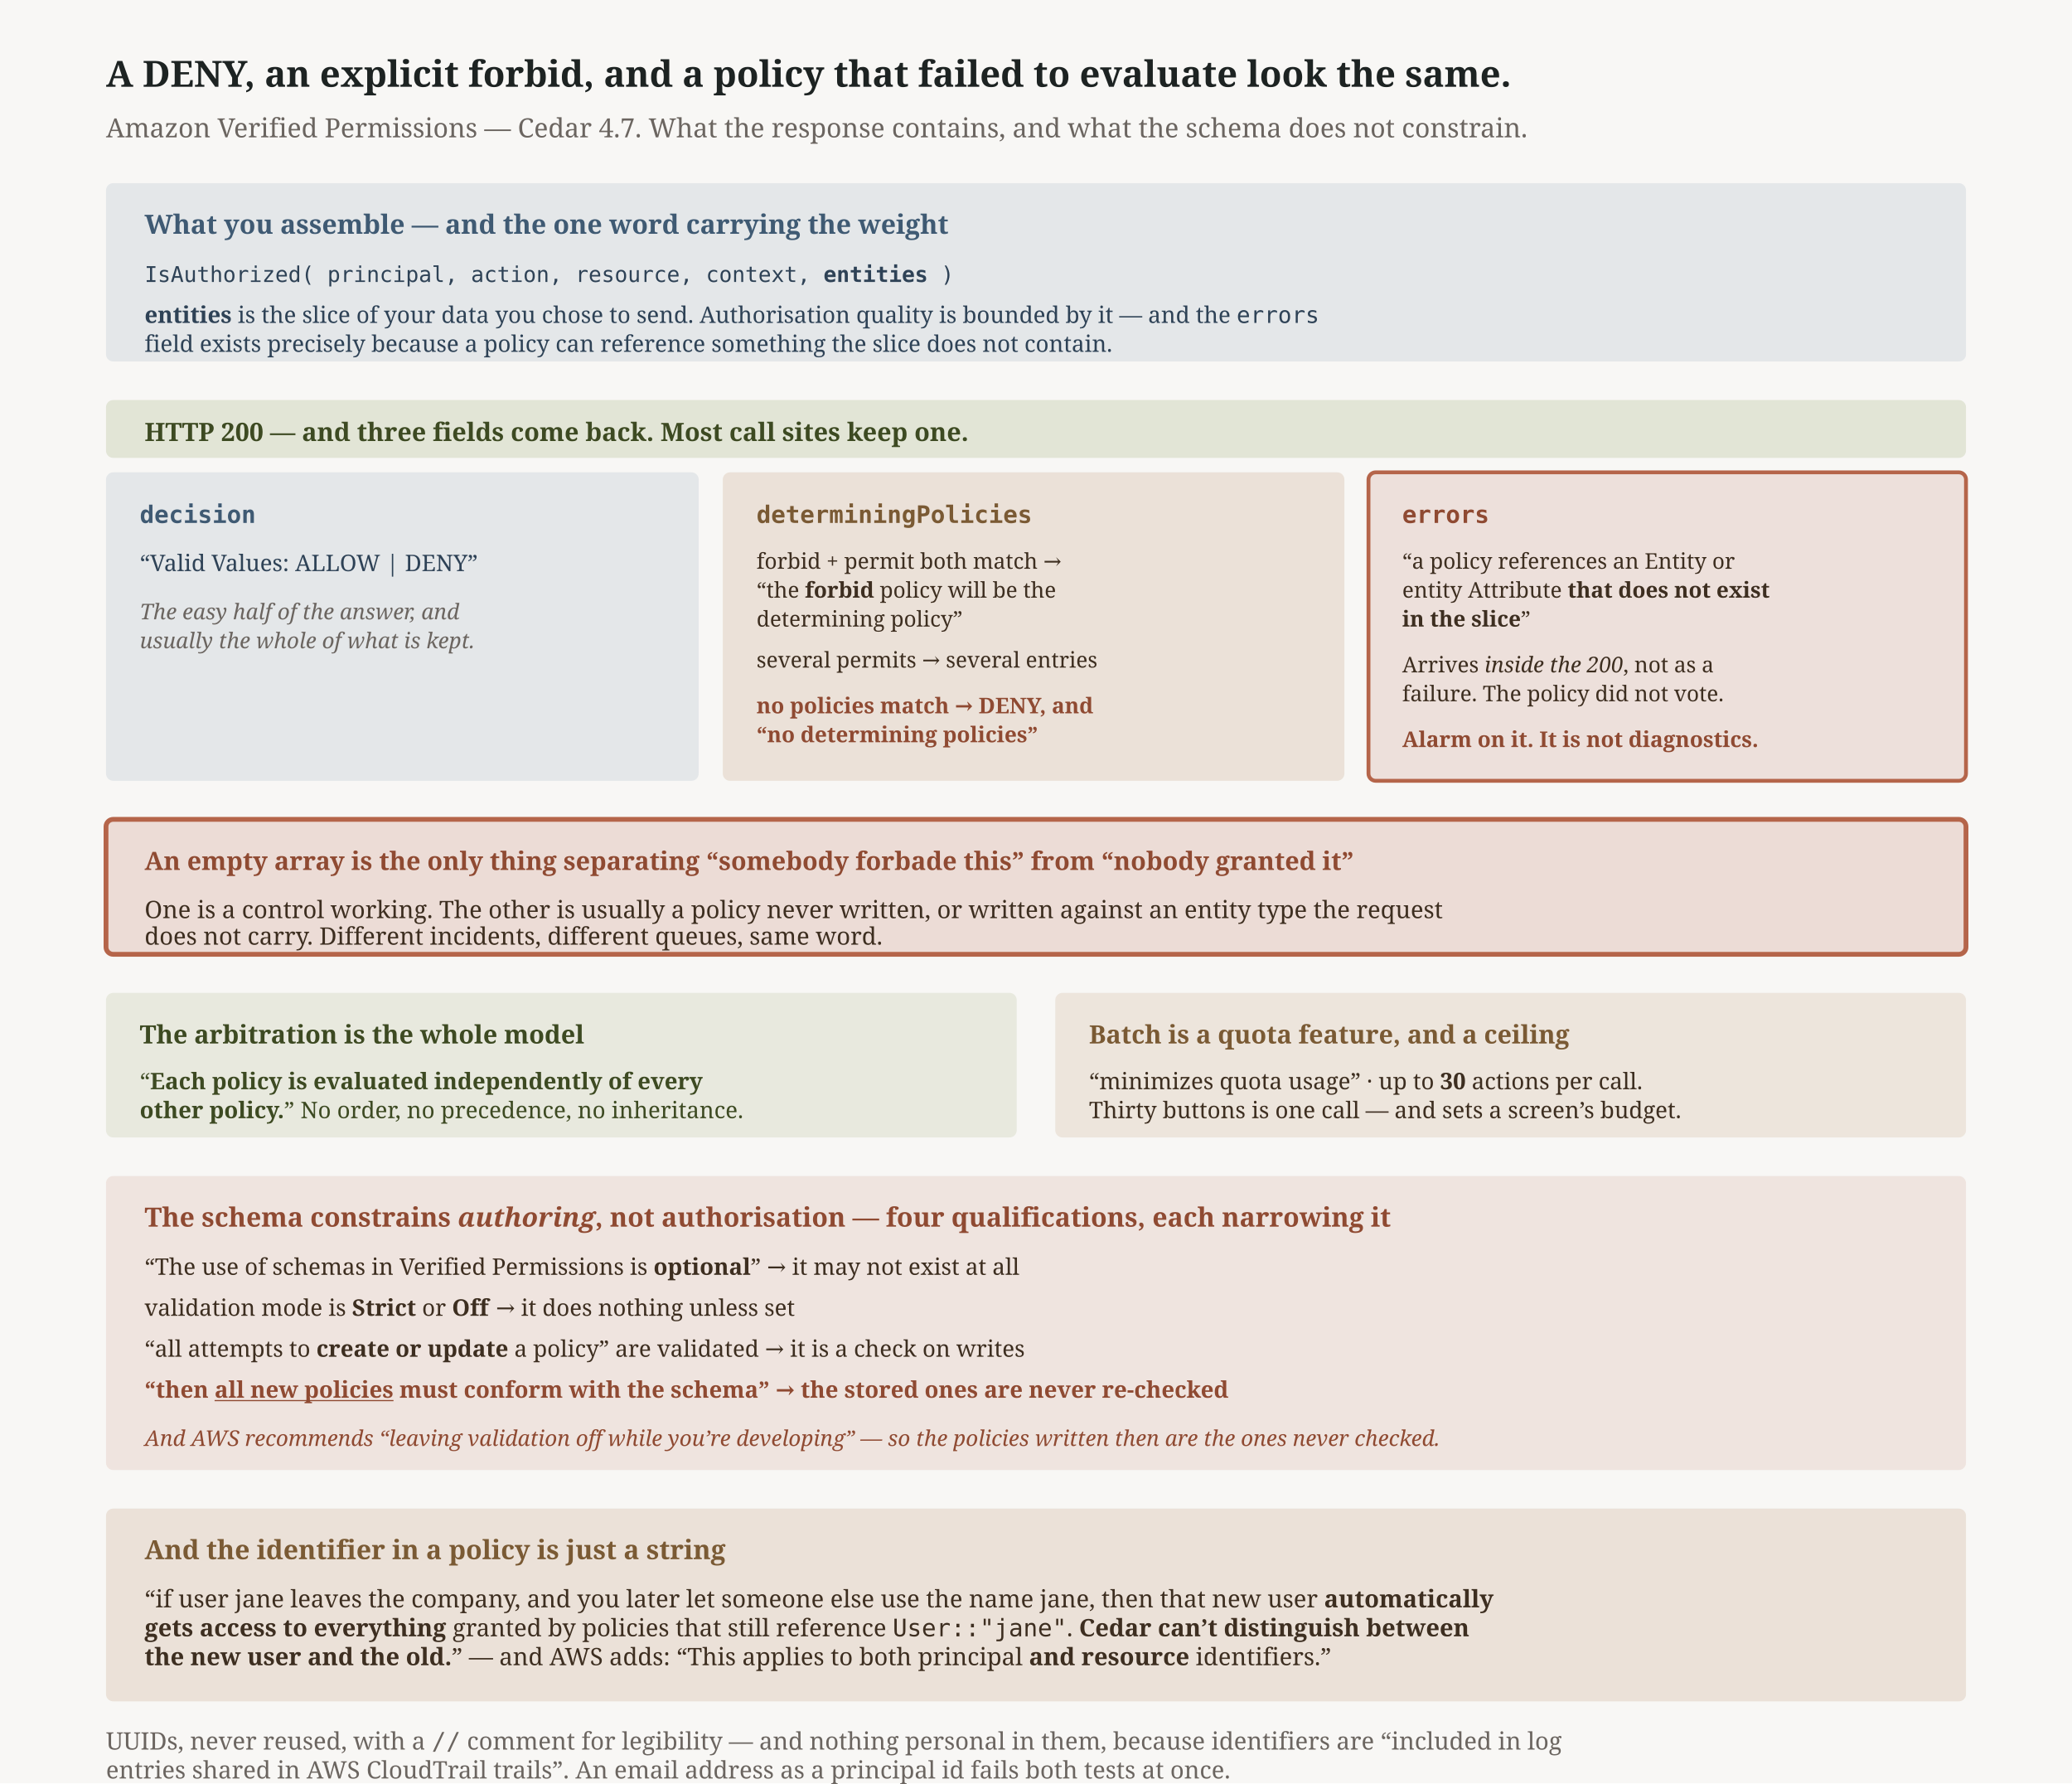
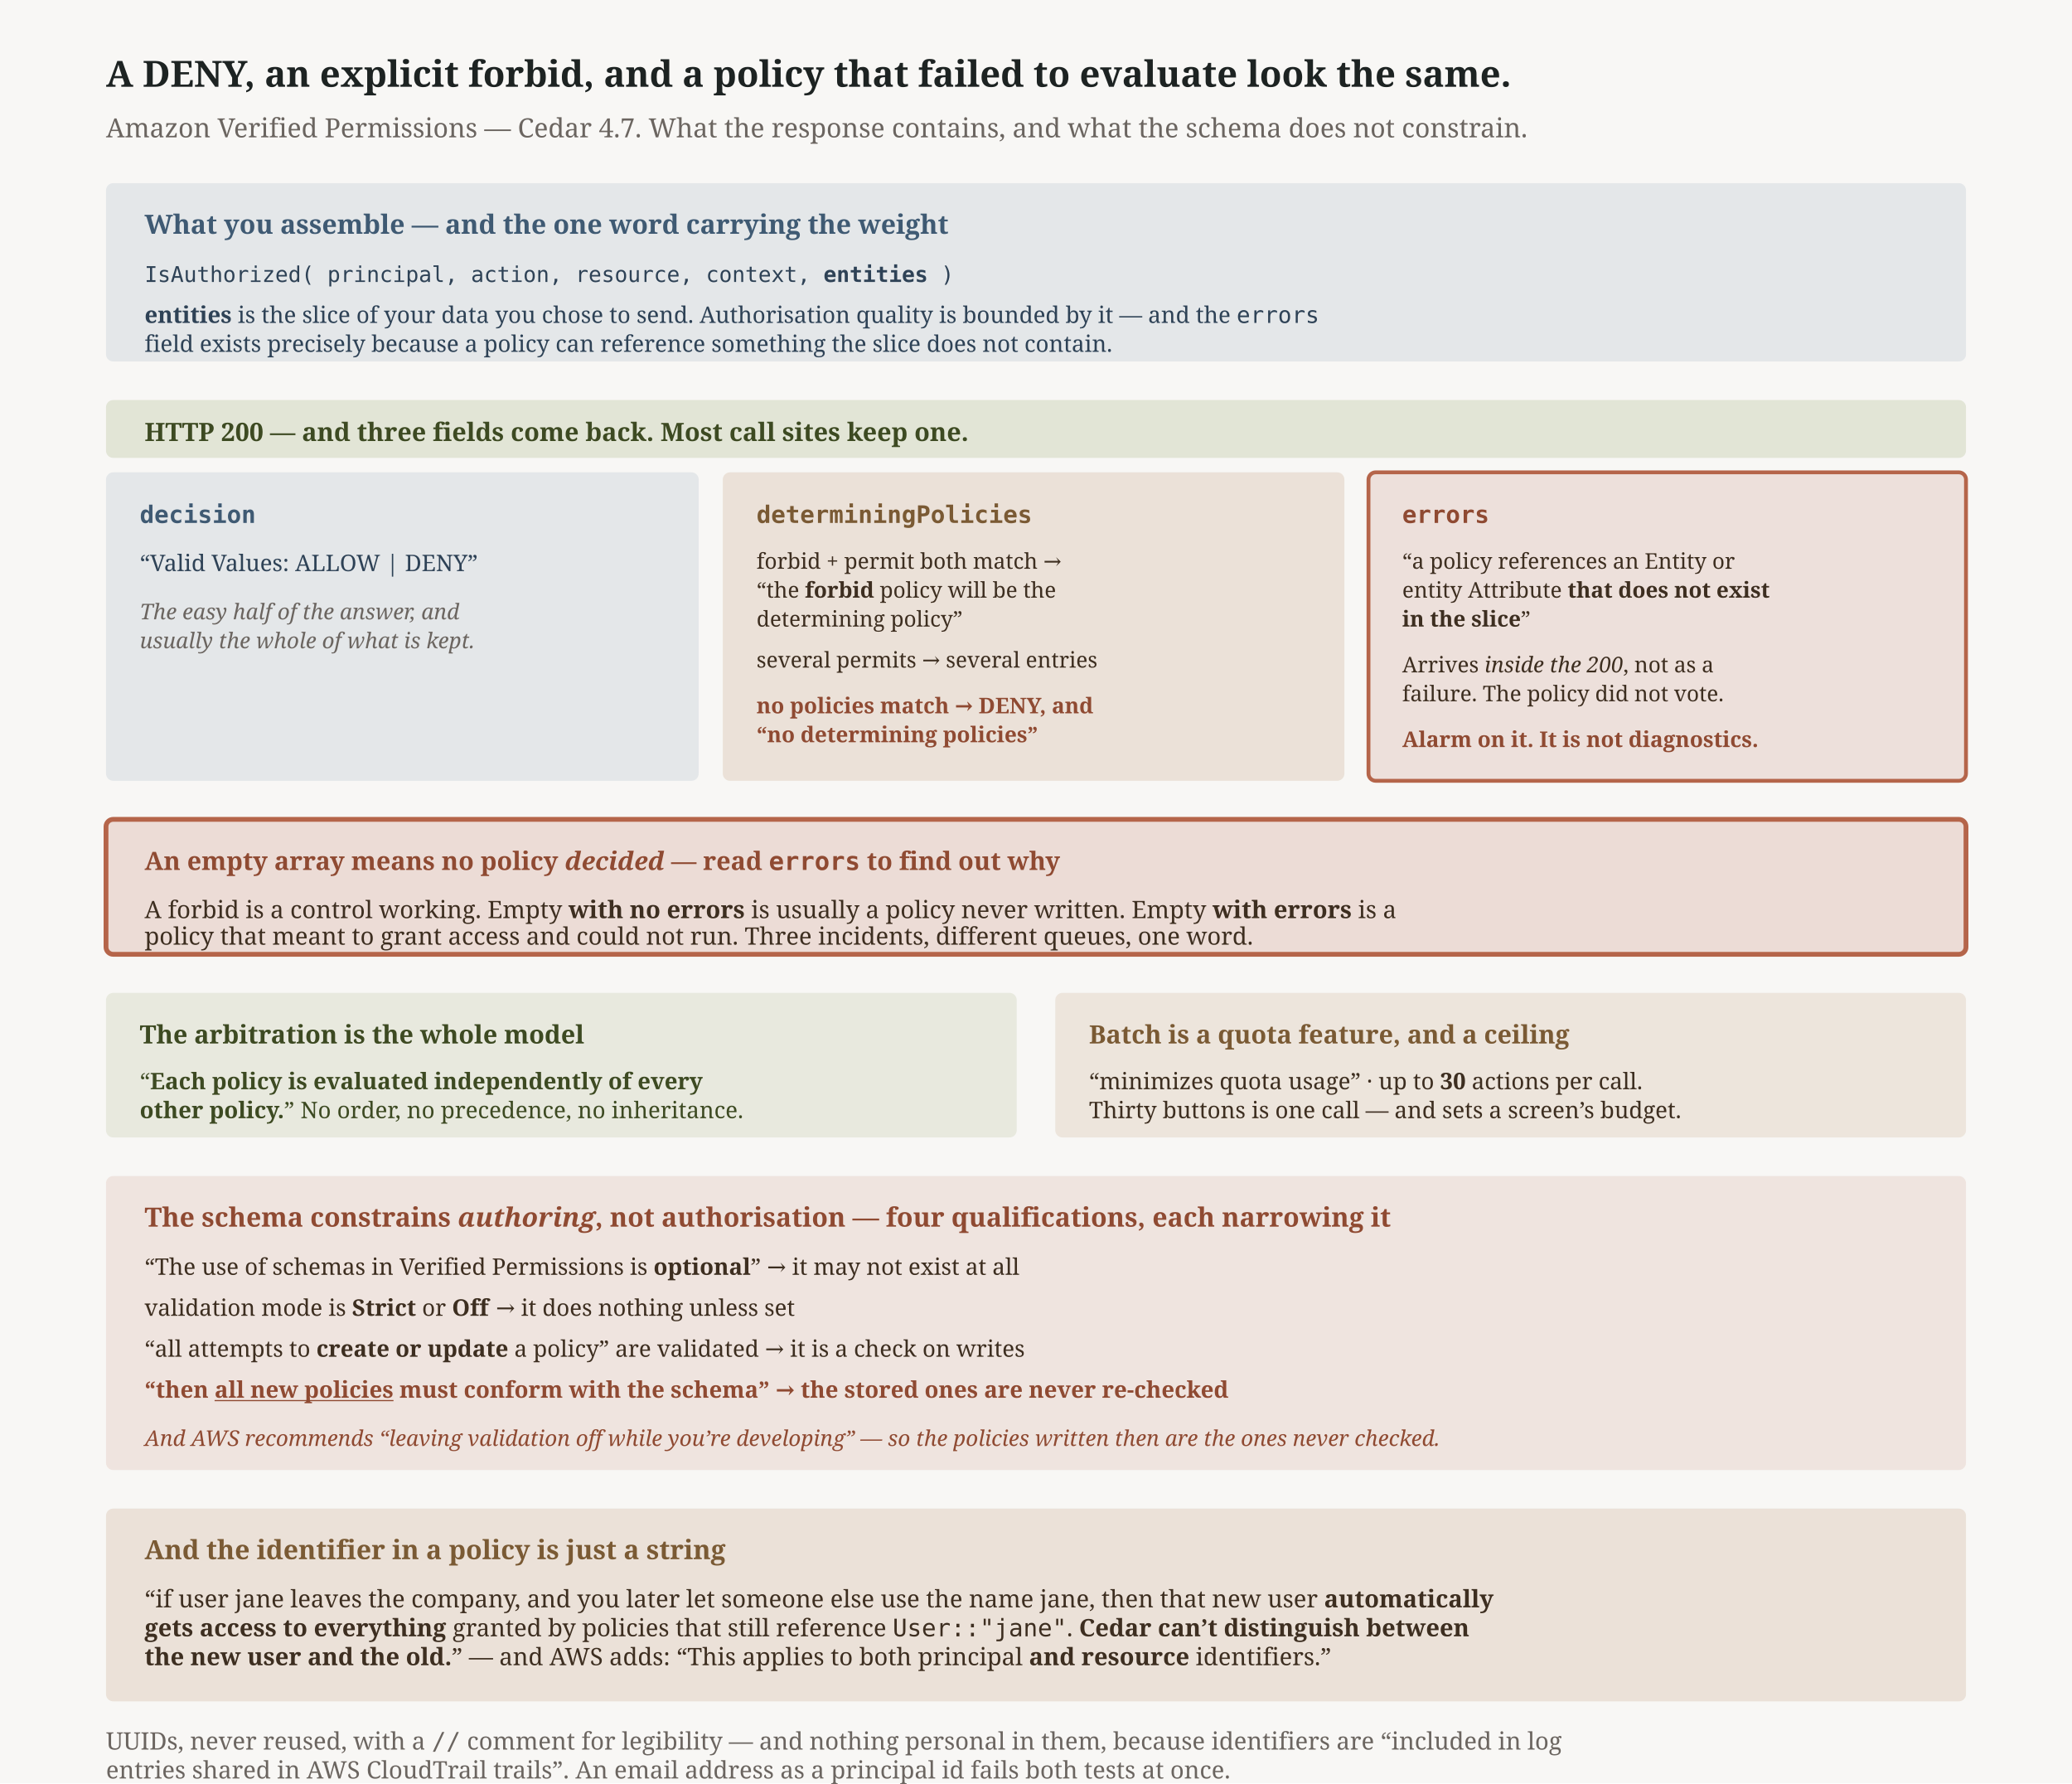
- <svg xmlns="http://www.w3.org/2000/svg" viewBox="0 0 860 740" style="width:100%;max-width:860px;" role="img" aria-label="Diagram: what an Amazon Verified Permissions authorization response actually contains, what the policy store schema does and does not constrain, and what an identifier inside a Cedar policy refers to over time. Verified Permissions currently uses Cedar version 4.7. For the IsAuthorized operation the caller must submit principal, action, resource, context and entities elements, and Verified Permissions evaluates the request against all policies in the requested policy store that apply to the entities in the request, where the entities element is the slice of application data supplied so that Cedar has something to reason over. A policy is a statement that either permits or forbids a principal to take one or more actions on a resource, and each policy is evaluated independently of every other policy, so there is no ordering, precedence numbering or inheritance and the combination rules are the whole of the arbitration. A successful call returns HTTP 200 and three response elements that matter. The decision element indicates whether the request should be allowed or denied, with valid values ALLOW and DENY. The determiningPolicies element is the list of determining policies used to make the decision, and it distinguishes three situations that all reduce to the same decision word: where two matching policies conflict, one a forbid and one a permit, the forbid policy will be the determining policy, meaning somebody wrote a rule against the request; where multiple matching permit policies exist there would be multiple determining policies; and in the case that no policies match, and hence the response is DENY, there would be no determining policies, meaning nobody granted access and nobody forbade it either. An empty determining-policies array is therefore the only thing distinguishing a default deny from an explicit forbid, and the two are different incidents belonging in different queues. The errors element carries errors that occurred while making an authorization decision, for example a policy referencing an Entity or entity Attribute that does not exist in the slice; because errors arrive inside a successful 200 response rather than as a call failure, a permit policy that references an attribute the request did not supply produces an error entry, does not contribute to the decision, and the caller receives a well-formed DENY, so a non-empty errors array should be treated as an alarm rather than as diagnostics, its practical shape being that somebody adds an attribute condition to a permit policy, the application is not updated to pass that attribute, and access quietly stops working. On the schema, a schema is a declaration of the structure of the entity types supported by the application and the actions the application may provide in authorization requests, and its use in Verified Permissions is optional though highly recommended for production software. Policy validation mode controls whether policy changes are validated against the schema: when validation is turned on, all attempts to create or update a policy or policy template are validated against the schema and Verified Permissions rejects the request attempt if validation fails, and if validation is activated then all new policies must conform with the schema. The console offers Strict, which is recommended, or Off, and turning it off requires typing the word confirm to acknowledge that updates to policies will no longer be validated against the schema, while the same change can be made through the UpdatePolicyStore operation by specifying a different value for the ValidationSettings parameter, so the guardrail exists in one interface only and the control that actually binds is a policy on that API call rather than the console prompt. AWS recommends leaving validation off during application development and turning it on for testing and leaving it on in production. The consequence, and a correction to what the preceding post in this series promised, is that the schema constrains policy authoring at write time rather than constraining authorization at decision time: it is optional, it is gated by a mode that AWS suggests starting in the off position, it applies to new policies rather than retroactively revalidating those already stored, and it is not consulted when a decision is made, which means policies written during development while validation was off are precisely the ones never checked against the schema. On identifiers, AWS warns that if a user named jane leaves the company and someone else is later allowed to use the name jane, the new user automatically gets access to everything granted by policies that still reference User colon colon jane, because Cedar cannot distinguish between the new user and the old; AWS therefore strongly recommends universally unique identifiers for all principal and resource identifiers, identifiers that are guaranteed unique and never reused, and notes explicitly that this applies to both principal and resource identifiers, so a recycled document reference inherits the permissions written for whatever previously held it. AWS also advises against including personally identifying, confidential or sensitive information in these identifiers because they are included in log entries shared in AWS CloudTrail trails, and suggests following a UUID with a double-slash comment naming the entity to keep policies legible to a human. Policy names, by contrast, must be unique for all policies within the policy store and are prefixed with name slash, so the system enforces uniqueness for the thing it owns and asks the customer to enforce it for the thing they own. Finally, the token-based operations tie this post to its predecessor: IsAuthorizedWithToken generates an authorization request from user data in JSON web tokens and populates all attributes to the principal from the claims in the user's ID or access token, and group or user principal type information cannot be included in such a request so all principal data must be populated into the JWT provided, which means the authorization decision is made from attributes that were true when the token was signed and the staleness window is the token lifetime. BatchIsAuthorized groups requests into a single batch operation that minimizes quota usage and returns decisions for each of up to 30 complex nested actions, which sets a ceiling on how many independently authorised elements one screen can carry per call.">
+ <svg xmlns="http://www.w3.org/2000/svg" viewBox="0 0 860 740" style="width:100%;max-width:860px;" role="img" aria-label="Diagram: what an Amazon Verified Permissions authorization response actually contains, what the policy store schema does and does not constrain, and what an identifier inside a Cedar policy refers to over time. Verified Permissions currently uses Cedar version 4.7. For the IsAuthorized operation the caller must submit principal, action, resource, context and entities elements, and Verified Permissions evaluates the request against all policies in the requested policy store that apply to the entities in the request, where the entities element is the slice of application data supplied so that Cedar has something to reason over. A policy is a statement that either permits or forbids a principal to take one or more actions on a resource, and each policy is evaluated independently of every other policy, so there is no ordering, precedence numbering or inheritance and the combination rules are the whole of the arbitration. A successful call returns HTTP 200 and three response elements that matter. The decision element indicates whether the request should be allowed or denied, with valid values ALLOW and DENY. The determiningPolicies element is the list of determining policies used to make the decision, and it distinguishes three situations that all reduce to the same decision word: where two matching policies conflict, one a forbid and one a permit, the forbid policy will be the determining policy, meaning somebody wrote a rule against the request; where multiple matching permit policies exist there would be multiple determining policies; and in the case that no policies match, and hence the response is DENY, there would be no determining policies, meaning nobody granted access and nobody forbade it either. An empty determining-policies array therefore means that no policy determined the decision, which is not the same as proving that no policy matched, because an applicable policy that fails during evaluation also determines nothing; the errors array is what distinguishes an ordinary default denial from an evaluation failure, and the three outcomes belong in different queues. The errors element carries errors that occurred while making an authorization decision, for example a policy referencing an Entity or entity Attribute that does not exist in the slice; because errors arrive inside a successful 200 response rather than as a call failure, a permit policy that references an attribute the request did not supply produces an error entry, does not contribute to the decision, and the caller receives a well-formed DENY, so a non-empty errors array should be treated as an alarm rather than as diagnostics, its practical shape being that somebody adds an attribute condition to a permit policy, the application is not updated to pass that attribute, and access quietly stops working. On the schema, a schema is a declaration of the structure of the entity types supported by the application and the actions the application may provide in authorization requests, and its use in Verified Permissions is optional though highly recommended for production software. Policy validation mode controls whether policy changes are validated against the schema: when validation is turned on, all attempts to create or update a policy or policy template are validated against the schema and Verified Permissions rejects the request attempt if validation fails, and if validation is activated then all new policies must conform with the schema. The console offers Strict, which is recommended, or Off, and turning it off requires typing the word confirm to acknowledge that updates to policies will no longer be validated against the schema, while the same change can be made through the UpdatePolicyStore operation by specifying a different value for the ValidationSettings parameter, so the guardrail exists in one interface only and the control that actually binds is a policy on that API call rather than the console prompt. AWS recommends leaving validation off during application development and turning it on for testing and leaving it on in production. The consequence, and a correction to what the preceding post in this series promised, is that the schema constrains policy authoring at write time rather than constraining authorization at decision time: it is optional, it is gated by a mode that AWS suggests starting in the off position, it applies to new policies rather than retroactively revalidating those already stored, and it is not consulted when a decision is made, which means policies written during development while validation was off are the ones that have not been checked against it, and will not be until something edits them. On identifiers, AWS warns that if a user named jane leaves the company and someone else is later allowed to use the name jane, the new user automatically gets access to everything granted by policies that still reference User colon colon jane, because Cedar cannot distinguish between the new user and the old; AWS therefore strongly recommends universally unique identifiers for all principal and resource identifiers, identifiers that are guaranteed unique and never reused, and notes explicitly that this applies to both principal and resource identifiers, so a recycled document reference inherits the permissions written for whatever previously held it. AWS also advises against including personally identifying, confidential or sensitive information in these identifiers because they are included in log entries shared in AWS CloudTrail trails, and suggests following a UUID with a double-slash comment naming the entity to keep policies legible to a human. Policy names, by contrast, must be unique for all policies within the policy store and are prefixed with name slash, so the system enforces uniqueness for the thing it owns and asks the customer to enforce it for the thing they own. Finally, the token-based operations tie this post to its predecessor: IsAuthorizedWithToken generates an authorization request from user data in JSON web tokens and populates all attributes to the principal from the claims in the user's ID or access token, and group or user principal type information cannot be included in such a request so all principal data must be populated into the JWT provided, which means the authorization decision is made from attributes that were true when the token was signed and the staleness window is the token lifetime. BatchIsAuthorized groups requests into a single batch operation that minimizes quota usage and returns decisions for each of up to 30 complex nested actions, which sets a ceiling on how many independently authorised elements one screen can carry per call.">
  <rect width="860" height="740" fill="#F8F7F5" />
  <text x="44" y="36" font-family="Georgia, serif" font-size="15" font-weight="bold" fill="#1D2322">A DENY, an explicit forbid, and a policy that failed to evaluate look the same.</text>
  <text x="44" y="57" font-family="Georgia, serif" font-size="11" fill="#6B6560">Amazon Verified Permissions — Cedar 4.7. What the response contains, and what the schema does not constrain.</text>
  <rect x="44" y="76" width="772" height="74" rx="3" fill="#5B7B9A" opacity="0.13" />
  <text x="60" y="97" font-family="Georgia, serif" font-size="11" font-weight="bold" fill="#3F5A73">What you assemble — and the one word carrying the weight</text>
  <text x="60" y="117" font-family="Consolas, monospace" font-size="9" fill="#2E4256">IsAuthorized( principal, action, resource, context, <tspan font-weight="bold">entities</tspan> )</text>
  <text x="60" y="134" font-family="Georgia, serif" font-size="9.5" fill="#2E4256">
    <tspan font-weight="bold">entities</tspan> is the slice of your data you chose to send. Authorisation quality is bounded by it — and the <tspan font-family="Consolas, monospace">errors</tspan>
  </text>
  <text x="60" y="146" font-family="Georgia, serif" font-size="9.5" fill="#2E4256">field exists precisely because a policy can reference something the slice does not contain.</text>
  <rect x="44" y="166" width="772" height="24" rx="3" fill="#8A9A5B" opacity="0.2" />
  <text x="60" y="183" font-family="Georgia, serif" font-size="10.5" font-weight="bold" fill="#3D4A22">HTTP 200 — and three fields come back. Most call sites keep one.</text>
  <rect x="44" y="196" width="246" height="128" rx="3" fill="#5B7B9A" opacity="0.13" />
  <text x="58" y="217" font-family="Consolas, monospace" font-size="10" font-weight="bold" fill="#3F5A73">decision</text>
  <text x="58" y="237" font-family="Georgia, serif" font-size="9.5" fill="#2E4256">“Valid Values: ALLOW | DENY”</text>
  <text x="58" y="257" font-family="Georgia, serif" font-size="9" font-style="italic" fill="#6B6560">The easy half of the answer, and</text>
  <text x="58" y="269" font-family="Georgia, serif" font-size="9" font-style="italic" fill="#6B6560">usually the whole of what is kept.</text>
  <rect x="300" y="196" width="258" height="128" rx="3" fill="#C4A484" opacity="0.26" />
  <text x="314" y="217" font-family="Consolas, monospace" font-size="10" font-weight="bold" fill="#7A5A34">determiningPolicies</text>
  <text x="314" y="236" font-family="Georgia, serif" font-size="9" fill="#3D2E20">forbid + permit both match →</text>
  <text x="314" y="248" font-family="Georgia, serif" font-size="9" fill="#3D2E20">“the <tspan font-weight="bold">forbid</tspan> policy will be the</text>
  <text x="314" y="260" font-family="Georgia, serif" font-size="9" fill="#3D2E20">determining policy”</text>
  <text x="314" y="277" font-family="Georgia, serif" font-size="9" fill="#3D2E20">several permits → several entries</text>
  <text x="314" y="296" font-family="Georgia, serif" font-size="9" font-weight="bold" fill="#8F4A32">no policies match → DENY, and</text>
  <text x="314" y="308" font-family="Georgia, serif" font-size="9" font-weight="bold" fill="#8F4A32">“no determining policies”</text>
  <rect x="568" y="196" width="248" height="128" rx="3" fill="#B5654A" opacity="0.16" />
  <rect x="568" y="196" width="248" height="128" rx="3" fill="none" stroke="#B5654A" stroke-width="1.6" />
  <text x="582" y="217" font-family="Consolas, monospace" font-size="10" font-weight="bold" fill="#8F4A32">errors</text>
  <text x="582" y="236" font-family="Georgia, serif" font-size="9" fill="#3D2E20">“a policy references an Entity or</text>
  <text x="582" y="248" font-family="Georgia, serif" font-size="9" fill="#3D2E20">entity Attribute <tspan font-weight="bold">that does not exist</tspan>
  </text>
  <text x="582" y="260" font-family="Georgia, serif" font-size="9" fill="#3D2E20">
    <tspan font-weight="bold">in the slice</tspan>”</text>
  <text x="582" y="279" font-family="Georgia, serif" font-size="9" fill="#3D2E20">Arrives <tspan font-style="italic">inside the 200</tspan>, not as a</text>
  <text x="582" y="291" font-family="Georgia, serif" font-size="9" fill="#3D2E20">failure. The policy did not vote.</text>
  <text x="582" y="310" font-family="Georgia, serif" font-size="9" font-weight="bold" fill="#8F4A32">Alarm on it. It is not diagnostics.</text>
  <rect x="44" y="340" width="772" height="56" rx="3" fill="#B5654A" opacity="0.18" />
  <rect x="44" y="340" width="772" height="56" rx="3" fill="none" stroke="#B5654A" stroke-width="2" />
-   <text x="60" y="361" font-family="Georgia, serif" font-size="10.5" font-weight="bold" fill="#8F4A32">An empty array is the only thing separating “somebody forbade this” from “nobody granted it”</text>
-   <text x="60" y="381" font-family="Georgia, serif" font-size="10" fill="#3D2E20">One is a control working. The other is usually a policy never written, or written against an entity type the request</text>
-   <text x="60" y="392" font-family="Georgia, serif" font-size="10" fill="#3D2E20">does not carry. Different incidents, different queues, same word.</text>
+   <text x="60" y="361" font-family="Georgia, serif" font-size="10.5" font-weight="bold" fill="#8F4A32">An empty array means no policy <tspan font-style="italic">decided</tspan> — read <tspan font-family="Consolas, monospace">errors</tspan> to find out why</text>
+   <text x="60" y="381" font-family="Georgia, serif" font-size="10" fill="#3D2E20">A forbid is a control working. Empty <tspan font-weight="bold">with no errors</tspan> is usually a policy never written. Empty <tspan font-weight="bold">with errors</tspan> is a</text>
+   <text x="60" y="392" font-family="Georgia, serif" font-size="10" fill="#3D2E20">policy that meant to grant access and could not run. Three incidents, different queues, one word.</text>
  <rect x="44" y="412" width="378" height="60" rx="3" fill="#8A9A5B" opacity="0.15" />
  <text x="58" y="433" font-family="Georgia, serif" font-size="10.5" font-weight="bold" fill="#3D4A22">The arbitration is the whole model</text>
  <text x="58" y="452" font-family="Georgia, serif" font-size="9.5" fill="#3D4A22">“<tspan font-weight="bold">Each policy is evaluated independently of every</tspan>
  </text>
  <text x="58" y="464" font-family="Georgia, serif" font-size="9.5" fill="#3D4A22">
    <tspan font-weight="bold">other policy.</tspan>” No order, no precedence, no inheritance.</text>
  <rect x="438" y="412" width="378" height="60" rx="3" fill="#C4A484" opacity="0.22" />
  <text x="452" y="433" font-family="Georgia, serif" font-size="10.5" font-weight="bold" fill="#7A5A34">Batch is a quota feature, and a ceiling</text>
  <text x="452" y="452" font-family="Georgia, serif" font-size="9.5" fill="#3D2E20">“minimizes quota usage” · up to <tspan font-weight="bold">30</tspan> actions per call.</text>
  <text x="452" y="464" font-family="Georgia, serif" font-size="9.5" fill="#3D2E20">Thirty buttons is one call — and sets a screen’s budget.</text>
  <rect x="44" y="488" width="772" height="122" rx="3" fill="#B5654A" opacity="0.13" />
  <text x="60" y="509" font-family="Georgia, serif" font-size="11" font-weight="bold" fill="#8F4A32">The schema constrains <tspan font-style="italic">authoring</tspan>, not authorisation — four qualifications, each narrowing it</text>
  <text x="60" y="529" font-family="Georgia, serif" font-size="9.5" fill="#3D2E20">“The use of schemas in Verified Permissions is <tspan font-weight="bold">optional</tspan>”                       → it may not exist at all</text>
  <text x="60" y="546" font-family="Georgia, serif" font-size="9.5" fill="#3D2E20">validation mode is <tspan font-weight="bold">Strict</tspan> or <tspan font-weight="bold">Off</tspan>                                              → it does nothing unless set</text>
  <text x="60" y="563" font-family="Georgia, serif" font-size="9.5" fill="#3D2E20">“all attempts to <tspan font-weight="bold">create or update</tspan> a policy” are validated                   → it is a check on writes</text>
  <text x="60" y="580" font-family="Georgia, serif" font-size="9.5" font-weight="bold" fill="#8F4A32">“then <tspan text-decoration="underline">all new policies</tspan> must conform with the schema”                     → the stored ones are never re-checked</text>
  <text x="60" y="600" font-family="Georgia, serif" font-size="9" font-style="italic" fill="#8F4A32">And AWS recommends “leaving validation off while you’re developing” — so the policies written then are the ones never checked.</text>
  <rect x="44" y="626" width="772" height="80" rx="3" fill="#C4A484" opacity="0.26" />
  <text x="60" y="647" font-family="Georgia, serif" font-size="11" font-weight="bold" fill="#7A5A34">And the identifier in a policy is just a string</text>
  <text x="60" y="667" font-family="Georgia, serif" font-size="10" fill="#3D2E20">“if user jane leaves the company, and you later let someone else use the name jane, then that new user <tspan font-weight="bold">automatically</tspan>
  </text>
  <text x="60" y="679" font-family="Georgia, serif" font-size="10" fill="#3D2E20">
    <tspan font-weight="bold">gets access to everything</tspan> granted by policies that still reference <tspan font-family="Consolas, monospace">User::"jane"</tspan>. <tspan font-weight="bold">Cedar can’t distinguish between</tspan>
  </text>
  <text x="60" y="691" font-family="Georgia, serif" font-size="10" fill="#3D2E20">
    <tspan font-weight="bold">the new user and the old.</tspan>”  — and AWS adds: “This applies to both principal <tspan font-weight="bold">and resource</tspan> identifiers.”</text>
  <text x="44" y="726" font-family="Georgia, serif" font-size="10" fill="#6B6560">UUIDs, never reused, with a <tspan font-family="Consolas, monospace">//</tspan> comment for legibility — and nothing personal in them, because identifiers are “included in log</text>
  <text x="44" y="738" font-family="Georgia, serif" font-size="10" fill="#6B6560">entries shared in AWS CloudTrail trails”. An email address as a principal id fails both tests at once.</text>
</svg>
